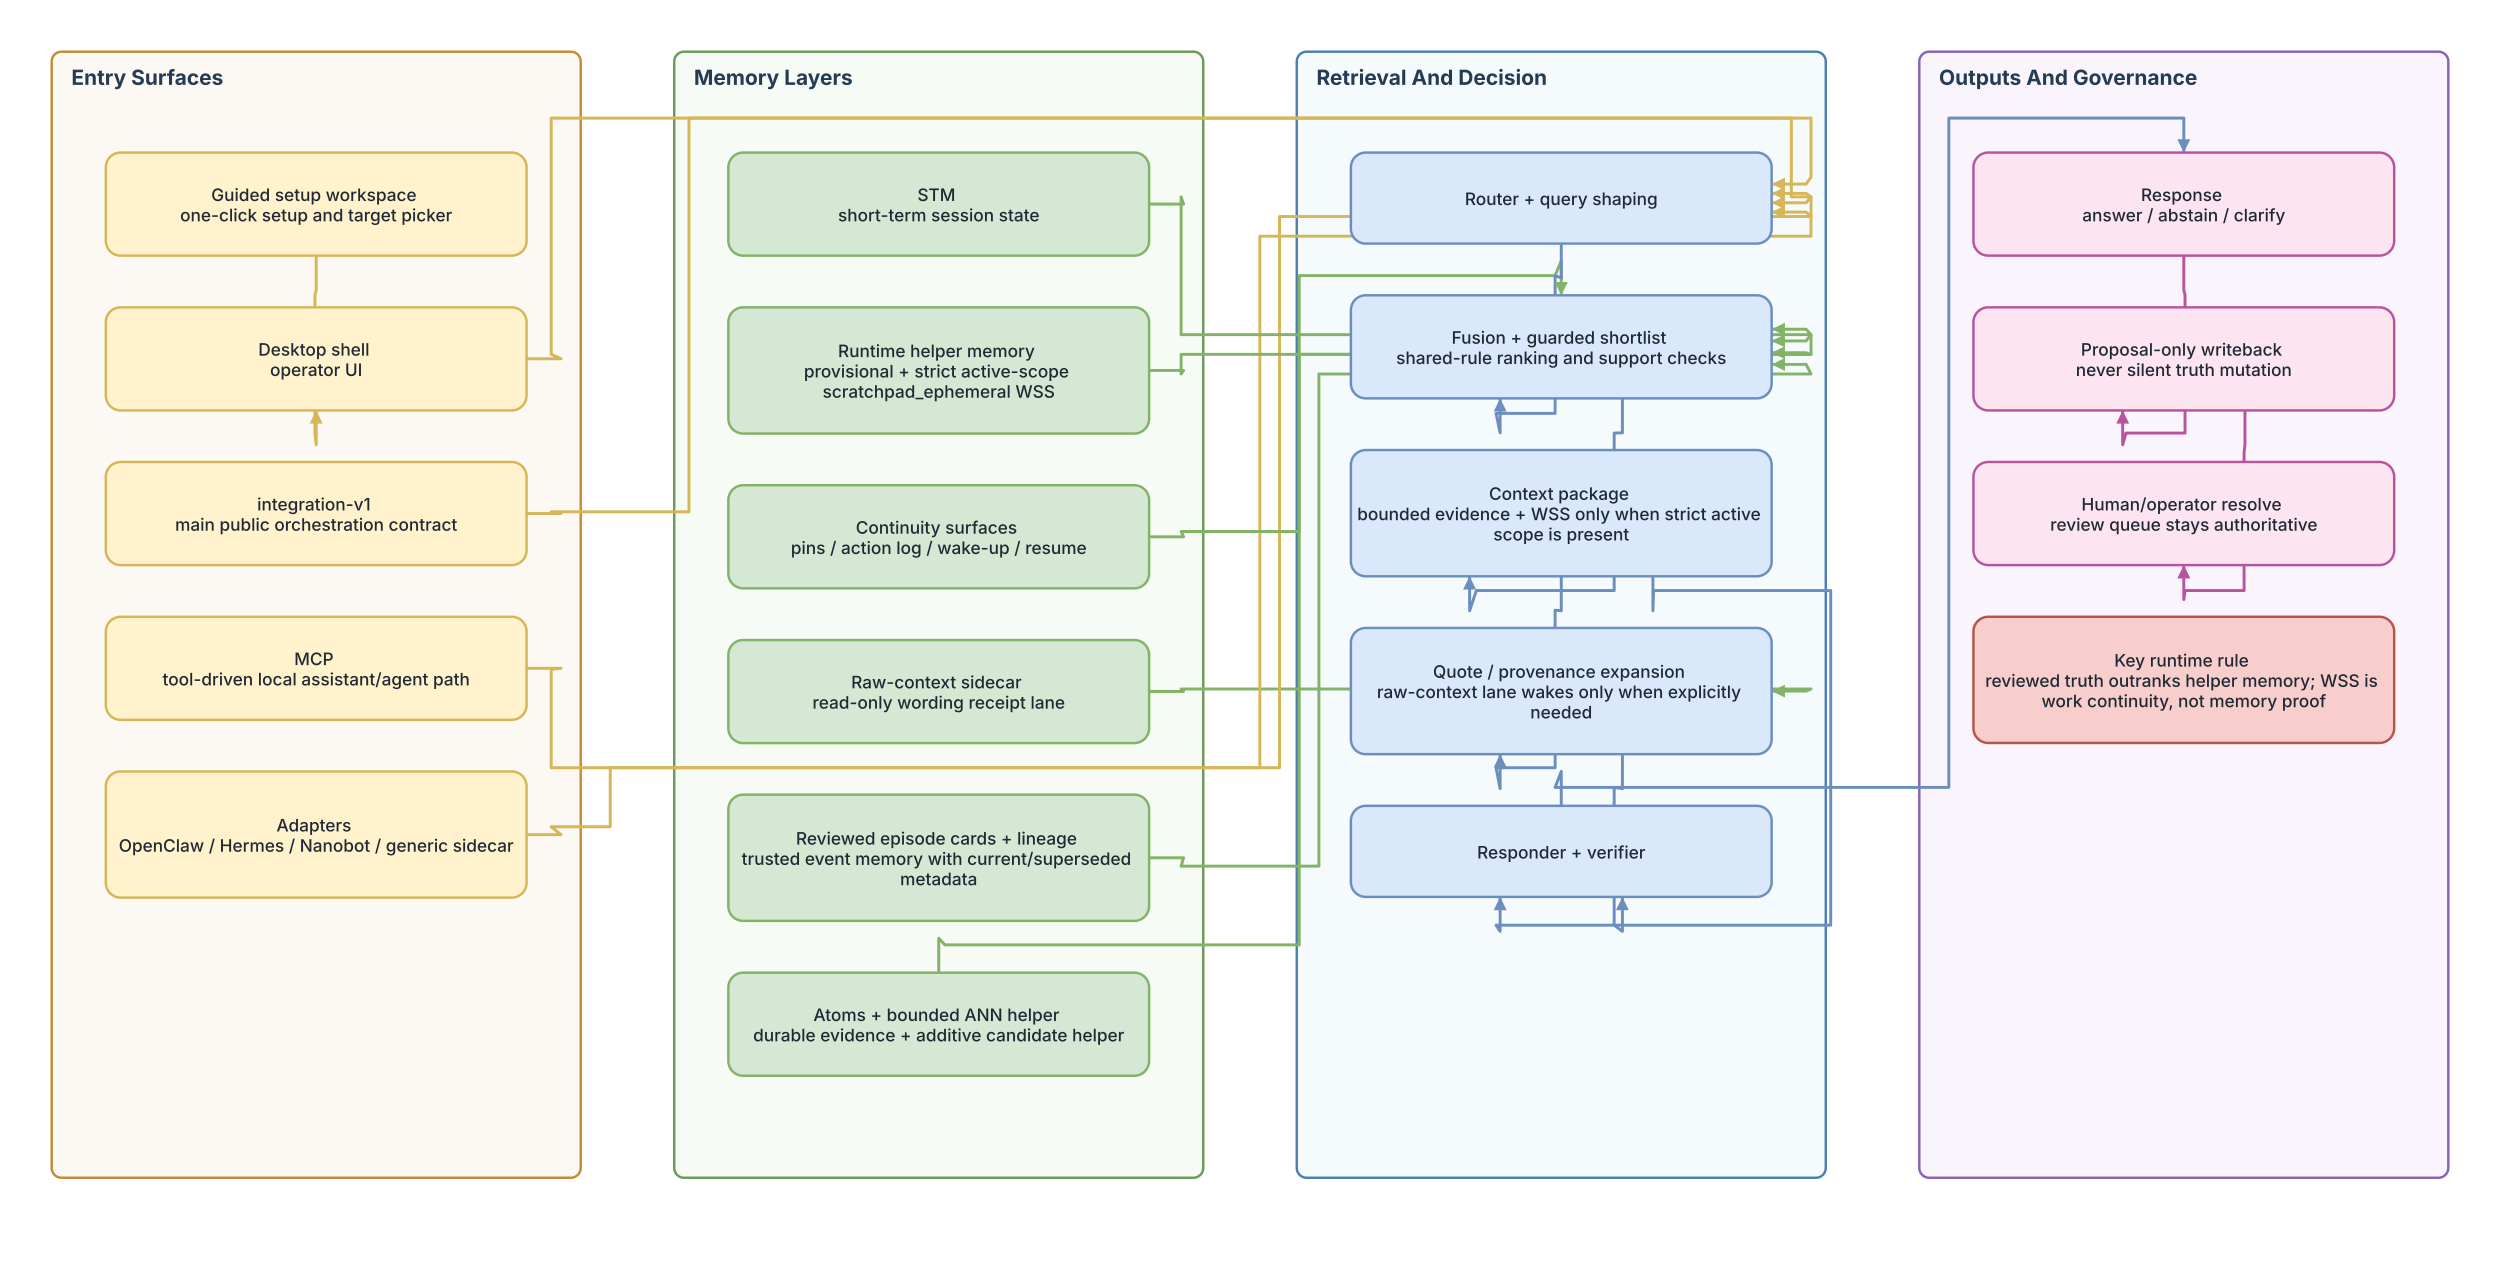
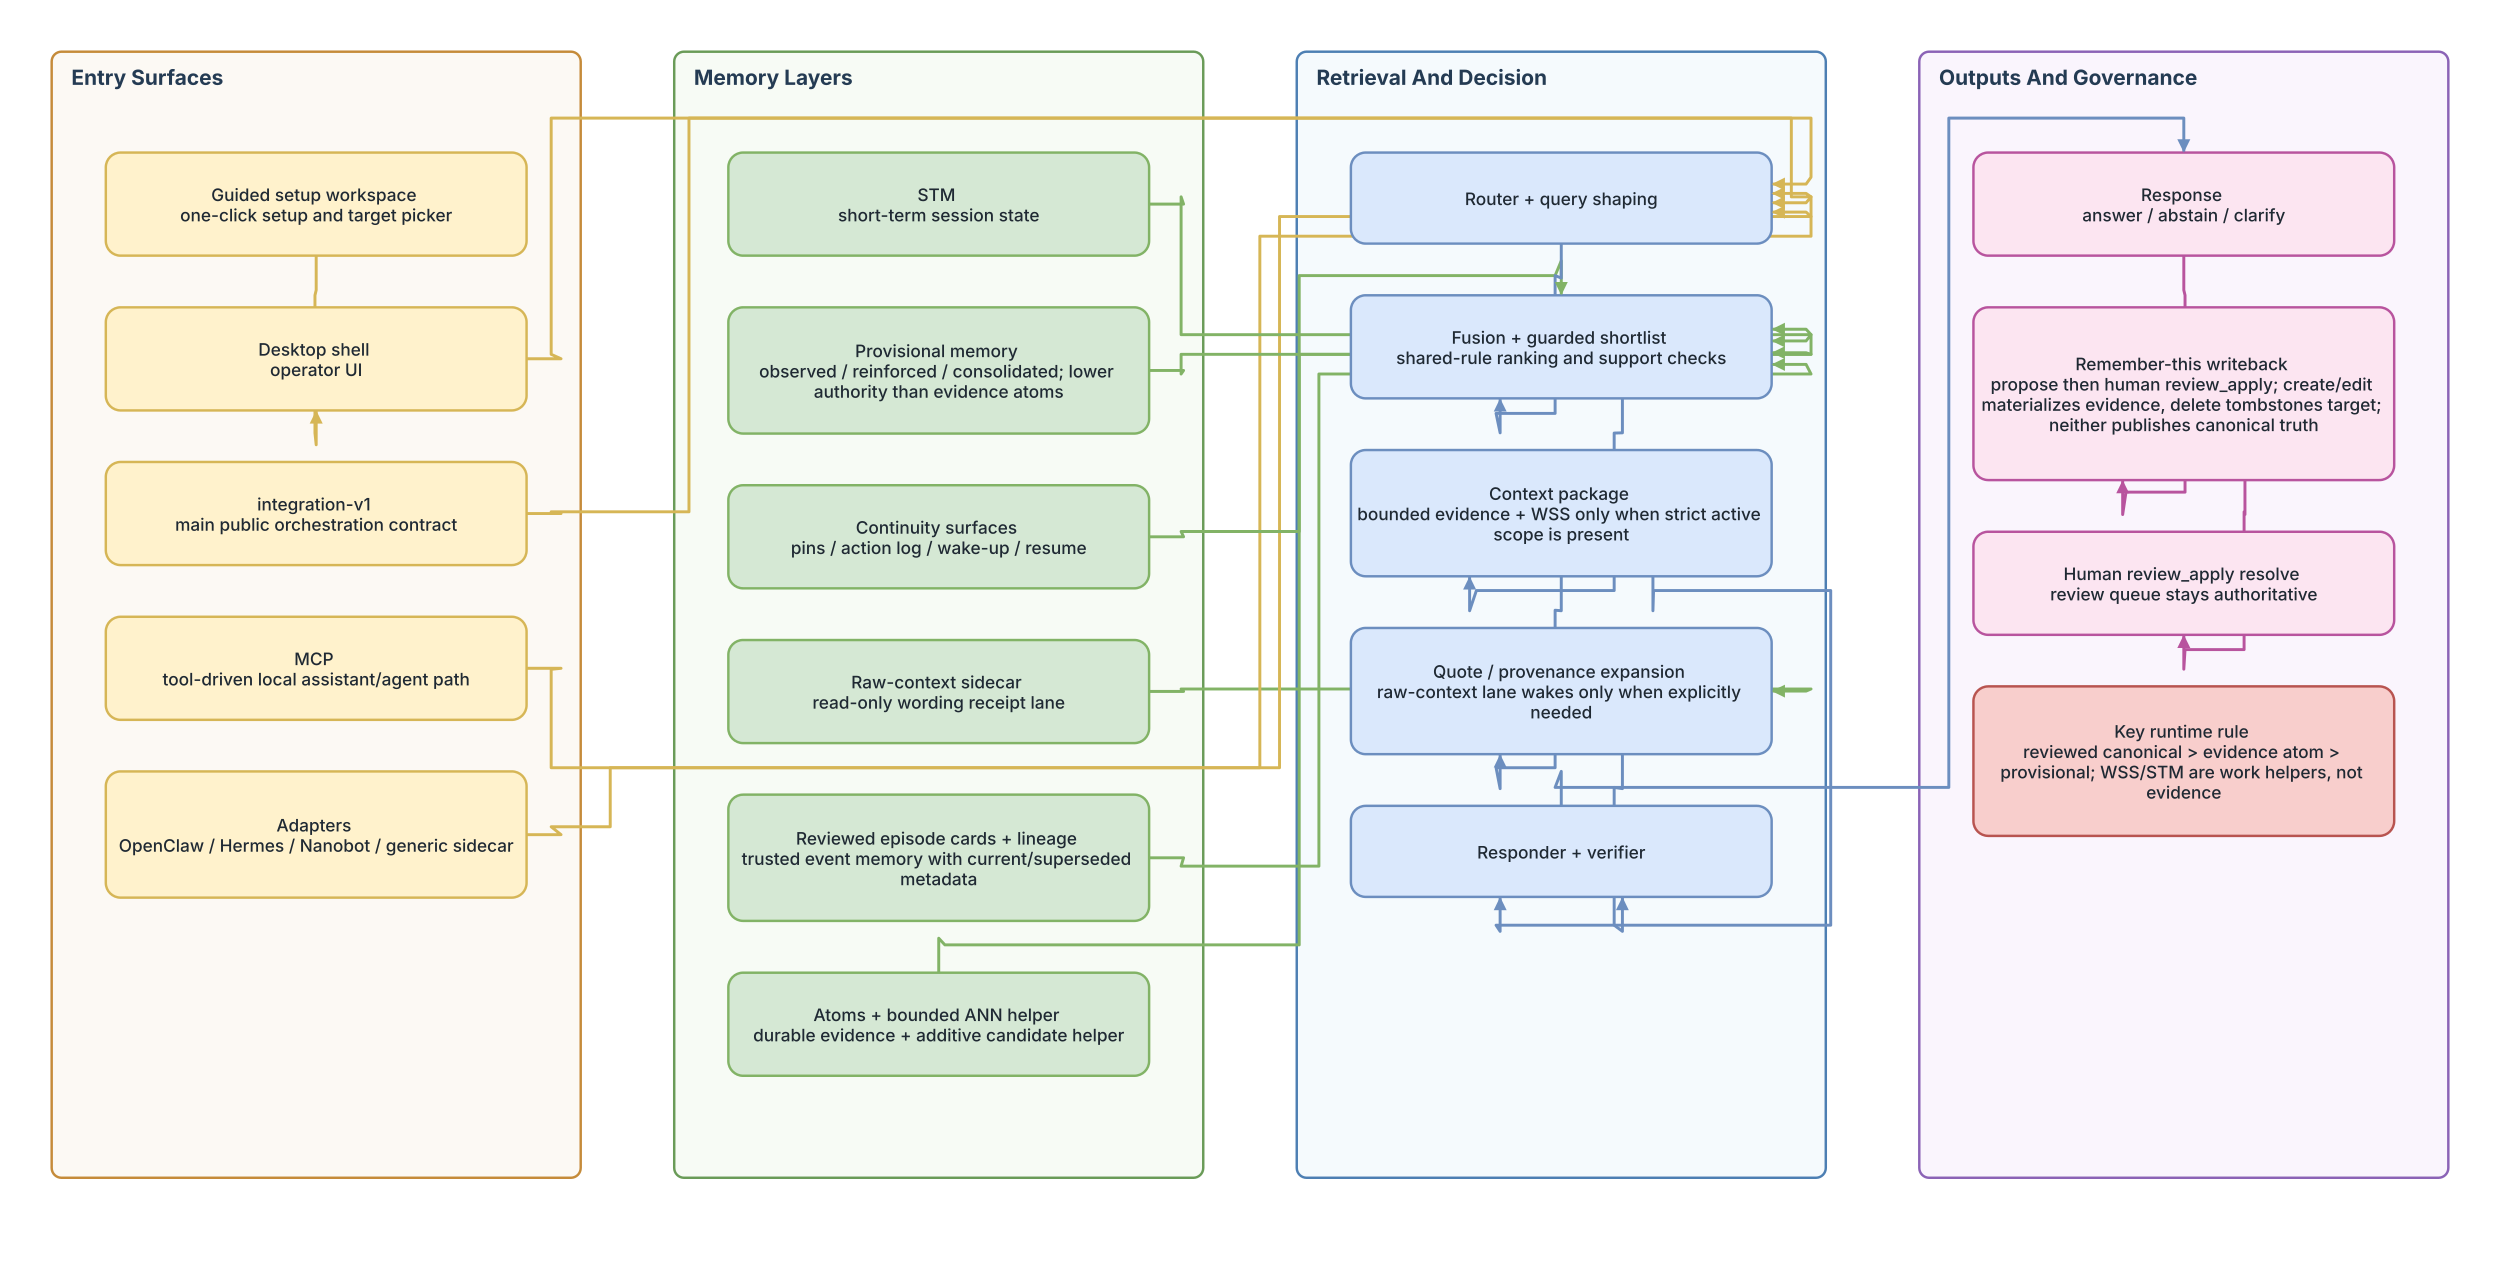
<svg xmlns="http://www.w3.org/2000/svg" width="2032" height="1042" viewBox="0 0 2032 1042" role="img" aria-label="Engineering Runtime And Integration">
  <rect width="100%" height="100%" fill="#ffffff" />
  <rect x="42.0" y="42.0" width="430.0" height="915.3" rx="8" fill="#f8f1e7" fill-opacity="0.48" stroke="#c58b3a" stroke-width="2" />
  <text x="58.0" y="69.0" font-family="Segoe UI, Inter, Arial, sans-serif" font-size="17" font-weight="700" fill="#243b53">Entry Surfaces</text>
  <rect x="548.0" y="42.0" width="430.0" height="915.3" rx="8" fill="#eef6ea" fill-opacity="0.48" stroke="#6a9b58" stroke-width="2" />
  <text x="564.0" y="69.0" font-family="Segoe UI, Inter, Arial, sans-serif" font-size="17" font-weight="700" fill="#243b53">Memory Layers</text>
  <rect x="1054.0" y="42.0" width="430.0" height="915.3" rx="8" fill="#eaf3fb" fill-opacity="0.48" stroke="#4d7fb3" stroke-width="2" />
  <text x="1070.0" y="69.0" font-family="Segoe UI, Inter, Arial, sans-serif" font-size="17" font-weight="700" fill="#243b53">Retrieval And Decision</text>
  <rect x="1560.0" y="42.0" width="430.0" height="915.3" rx="8" fill="#f4eafa" fill-opacity="0.48" stroke="#8b63b6" stroke-width="2" />
  <text x="1576.0" y="69.0" font-family="Segoe UI, Inter, Arial, sans-serif" font-size="17" font-weight="700" fill="#243b53">Outputs And Governance</text>
  <polyline points="934.0,562.0 962.0,562.0 960.0,560.0 1472.0,560.0 1468.0,561.7 1440.0,561.7" fill="none" stroke="#82b366" stroke-width="2.4" stroke-linejoin="round" stroke-linecap="round" />
  <polyline points="934.0,697.2 962.0,697.2 960.0,704.0 1072.0,704.0 1072.0,304.0 1472.0,304.0 1468.0,296.2 1440.0,296.2" fill="none" stroke="#82b366" stroke-width="2.4" stroke-linejoin="round" stroke-linecap="round" />
  <polyline points="763.0,790.6 763.0,762.6 768.0,768.0 1056.0,768.0 1056.0,224.0 1264.0,224.0 1269.0,212.0 1269.0,240.0" fill="none" stroke="#82b366" stroke-width="2.4" stroke-linejoin="round" stroke-linecap="round" />
  <polyline points="1269.0,198.0 1269.0,226.0 1264.0,224.0 1264.0,336.0 1216.0,336.0 1219.3,351.8 1219.3,323.8" fill="none" stroke="#6c8ebf" stroke-width="2.4" stroke-linejoin="round" stroke-linecap="round" />
  <polyline points="1318.7,323.8 1318.7,351.8 1312.0,352.0 1312.0,480.0 1200.0,480.0 1194.5,496.4 1194.5,468.4" fill="none" stroke="#6c8ebf" stroke-width="2.4" stroke-linejoin="round" stroke-linecap="round" />
  <polyline points="1269.0,468.4 1269.0,496.4 1264.0,496.0 1264.0,624.0 1216.0,624.0 1219.3,641.0 1219.3,613.0" fill="none" stroke="#6c8ebf" stroke-width="2.4" stroke-linejoin="round" stroke-linecap="round" />
  <polyline points="1343.5,468.4 1343.5,496.4 1344.0,480.0 1488.0,480.0 1488.0,752.0 1216.0,752.0 1219.3,757.0 1219.3,729.0" fill="none" stroke="#6c8ebf" stroke-width="2.4" stroke-linejoin="round" stroke-linecap="round" />
  <polyline points="1318.7,613.0 1318.7,641.0 1312.0,640.0 1312.0,752.0 1318.7,757.0 1318.7,729.0" fill="none" stroke="#6c8ebf" stroke-width="2.4" stroke-linejoin="round" stroke-linecap="round" />
  <polyline points="1269.0,655.0 1269.0,627.0 1264.0,640.0 1584.0,640.0 1584.0,96.0 1775.0,96.0 1775.0,124.0" fill="none" stroke="#6c8ebf" stroke-width="2.4" stroke-linejoin="round" stroke-linecap="round" />
-   <polyline points="1775.0,207.8 1775.0,235.8 1776.0,240.0 1776.0,352.0 1728.0,352.0 1725.3,361.5 1725.3,333.5" fill="none" stroke="#b8549e" stroke-width="2.4" stroke-linejoin="round" stroke-linecap="round" />
+   <polyline points="1775.0,207.8 1775.0,235.8 1776.0,240.0 1776.0,400.0 1728.0,400.0 1725.3,418.2 1725.3,390.2" fill="none" stroke="#b8549e" stroke-width="2.4" stroke-linejoin="round" stroke-linecap="round" />
  <polyline points="257.0,207.8 257.0,235.8 256.0,240.0 256.0,352.0 257.0,361.5 257.0,333.5" fill="none" stroke="#d6b656" stroke-width="2.4" stroke-linejoin="round" stroke-linecap="round" />
-   <polyline points="1824.7,333.5 1824.7,361.5 1824.0,368.0 1824.0,480.0 1776.0,480.0 1775.0,487.3 1775.0,459.3" fill="none" stroke="#b8549e" stroke-width="2.4" stroke-linejoin="round" stroke-linecap="round" />
+   <polyline points="1824.7,390.2 1824.7,418.2 1824.0,416.0 1824.0,528.0 1776.0,528.0 1775.0,543.9 1775.0,515.9" fill="none" stroke="#b8549e" stroke-width="2.4" stroke-linejoin="round" stroke-linecap="round" />
  <polyline points="428.0,291.6 456.0,291.6 448.0,288.0 448.0,96.0 1472.0,96.0 1472.0,144.0 1468.0,149.6 1440.0,149.6" fill="none" stroke="#d6b656" stroke-width="2.4" stroke-linejoin="round" stroke-linecap="round" />
  <polyline points="428.0,417.4 456.0,417.4 448.0,416.0 560.0,416.0 560.0,96.0 1456.0,96.0 1456.0,160.0 1472.0,160.0 1468.0,157.2 1440.0,157.2" fill="none" stroke="#d6b656" stroke-width="2.4" stroke-linejoin="round" stroke-linecap="round" />
  <polyline points="428.0,543.2 456.0,543.2 448.0,544.0 448.0,624.0 1040.0,624.0 1040.0,176.0 1472.0,176.0 1472.0,160.0 1468.0,164.8 1440.0,164.8" fill="none" stroke="#d6b656" stroke-width="2.4" stroke-linejoin="round" stroke-linecap="round" />
  <polyline points="428.0,678.4 456.0,678.4 448.0,672.0 496.0,672.0 496.0,624.0 1024.0,624.0 1024.0,192.0 1472.0,192.0 1472.0,176.0 1468.0,172.4 1440.0,172.4" fill="none" stroke="#d6b656" stroke-width="2.4" stroke-linejoin="round" stroke-linecap="round" />
  <polyline points="934.0,165.9 962.0,165.9 960.0,160.0 960.0,272.0 1472.0,272.0 1468.0,267.6 1440.0,267.6" fill="none" stroke="#82b366" stroke-width="2.4" stroke-linejoin="round" stroke-linecap="round" />
  <polyline points="934.0,301.1 962.0,301.1 960.0,304.0 960.0,288.0 1472.0,288.0 1472.0,272.0 1468.0,277.1 1440.0,277.1" fill="none" stroke="#82b366" stroke-width="2.4" stroke-linejoin="round" stroke-linecap="round" />
  <polyline points="934.0,436.3 962.0,436.3 960.0,432.0 1056.0,432.0 1056.0,288.0 1472.0,288.0 1468.0,286.7 1440.0,286.7" fill="none" stroke="#82b366" stroke-width="2.4" stroke-linejoin="round" stroke-linecap="round" />
  <rect x="86.0" y="124.0" width="342.0" height="83.8" rx="12" fill="#fff2cc" stroke="#d6b656" stroke-width="2" />
  <text text-anchor="middle" font-family="Segoe UI, Inter, Arial, sans-serif" font-size="14" font-weight="500" fill="#1f2933" x="257.0" y="163.4">
    <tspan x="257.0" dy="0.0">Guided setup workspace</tspan>
    <tspan x="257.0" dy="16.5">one-click setup and target picker</tspan>
  </text>
  <rect x="86.0" y="249.8" width="342.0" height="83.8" rx="12" fill="#fff2cc" stroke="#d6b656" stroke-width="2" />
  <text text-anchor="middle" font-family="Segoe UI, Inter, Arial, sans-serif" font-size="14" font-weight="500" fill="#1f2933" x="257.0" y="289.1">
    <tspan x="257.0" dy="0.0">Desktop shell</tspan>
    <tspan x="257.0" dy="16.5">operator UI</tspan>
  </text>
  <rect x="86.0" y="375.5" width="342.0" height="83.8" rx="12" fill="#fff2cc" stroke="#d6b656" stroke-width="2" />
  <text text-anchor="middle" font-family="Segoe UI, Inter, Arial, sans-serif" font-size="14" font-weight="500" fill="#1f2933" x="257.0" y="414.9">
    <tspan x="257.0" dy="0.0">integration-v1</tspan>
    <tspan x="257.0" dy="16.5">main public orchestration contract</tspan>
  </text>
  <rect x="86.0" y="501.3" width="342.0" height="83.8" rx="12" fill="#fff2cc" stroke="#d6b656" stroke-width="2" />
  <text text-anchor="middle" font-family="Segoe UI, Inter, Arial, sans-serif" font-size="14" font-weight="500" fill="#1f2933" x="257.0" y="540.6">
    <tspan x="257.0" dy="0.0">MCP</tspan>
    <tspan x="257.0" dy="16.5">tool-driven local assistant/agent path</tspan>
  </text>
  <rect x="86.0" y="627.0" width="342.0" height="102.6" rx="12" fill="#fff2cc" stroke="#d6b656" stroke-width="2" />
  <text text-anchor="middle" font-family="Segoe UI, Inter, Arial, sans-serif" font-size="14" font-weight="500" fill="#1f2933" x="257.0" y="675.8">
    <tspan x="257.0" dy="0.0">Adapters</tspan>
    <tspan x="257.0" dy="16.5">OpenClaw / Hermes / Nanobot / generic sidecar</tspan>
  </text>
  <rect x="592.0" y="124.0" width="342.0" height="83.8" rx="12" fill="#d5e8d4" stroke="#82b366" stroke-width="2" />
  <text text-anchor="middle" font-family="Segoe UI, Inter, Arial, sans-serif" font-size="14" font-weight="500" fill="#1f2933" x="763.0" y="163.4">
    <tspan x="763.0" dy="0.0">STM</tspan>
    <tspan x="763.0" dy="16.5">short-term session state</tspan>
  </text>
  <rect x="592.0" y="249.8" width="342.0" height="102.6" rx="12" fill="#d5e8d4" stroke="#82b366" stroke-width="2" />
  <text text-anchor="middle" font-family="Segoe UI, Inter, Arial, sans-serif" font-size="14" font-weight="500" fill="#1f2933" x="763.0" y="290.3">
-     <tspan x="763.0" dy="0.0">Runtime helper memory</tspan>
-     <tspan x="763.0" dy="16.5">provisional + strict active-scope</tspan>
-     <tspan x="763.0" dy="16.5">scratchpad_ephemeral WSS</tspan>
+     <tspan x="763.0" dy="0.0">Provisional memory</tspan>
+     <tspan x="763.0" dy="16.5">observed / reinforced / consolidated; lower</tspan>
+     <tspan x="763.0" dy="16.5">authority than evidence atoms</tspan>
  </text>
  <rect x="592.0" y="394.4" width="342.0" height="83.8" rx="12" fill="#d5e8d4" stroke="#82b366" stroke-width="2" />
  <text text-anchor="middle" font-family="Segoe UI, Inter, Arial, sans-serif" font-size="14" font-weight="500" fill="#1f2933" x="763.0" y="433.8">
    <tspan x="763.0" dy="0.0">Continuity surfaces</tspan>
    <tspan x="763.0" dy="16.5">pins / action log / wake-up / resume</tspan>
  </text>
  <rect x="592.0" y="520.2" width="342.0" height="83.8" rx="12" fill="#d5e8d4" stroke="#82b366" stroke-width="2" />
  <text text-anchor="middle" font-family="Segoe UI, Inter, Arial, sans-serif" font-size="14" font-weight="500" fill="#1f2933" x="763.0" y="559.5">
    <tspan x="763.0" dy="0.0">Raw-context sidecar</tspan>
    <tspan x="763.0" dy="16.5">read-only wording receipt lane</tspan>
  </text>
  <rect x="592.0" y="645.9" width="342.0" height="102.6" rx="12" fill="#d5e8d4" stroke="#82b366" stroke-width="2" />
  <text text-anchor="middle" font-family="Segoe UI, Inter, Arial, sans-serif" font-size="14" font-weight="500" fill="#1f2933" x="763.0" y="686.5">
    <tspan x="763.0" dy="0.0">Reviewed episode cards + lineage</tspan>
    <tspan x="763.0" dy="16.5">trusted event memory with current/superseded</tspan>
    <tspan x="763.0" dy="16.5">metadata</tspan>
  </text>
  <rect x="592.0" y="790.6" width="342.0" height="83.8" rx="12" fill="#d5e8d4" stroke="#82b366" stroke-width="2" />
  <text text-anchor="middle" font-family="Segoe UI, Inter, Arial, sans-serif" font-size="14" font-weight="500" fill="#1f2933" x="763.0" y="829.9">
    <tspan x="763.0" dy="0.0">Atoms + bounded ANN helper</tspan>
    <tspan x="763.0" dy="16.5">durable evidence + additive candidate helper</tspan>
  </text>
  <rect x="1098.0" y="124.0" width="342.0" height="74.0" rx="12" fill="#dae8fc" stroke="#6c8ebf" stroke-width="2" />
  <text text-anchor="middle" font-family="Segoe UI, Inter, Arial, sans-serif" font-size="14" font-weight="500" fill="#1f2933" x="1269.0" y="166.7">
    <tspan x="1269.0" dy="0.0">Router + query shaping</tspan>
  </text>
  <rect x="1098.0" y="240.0" width="342.0" height="83.8" rx="12" fill="#dae8fc" stroke="#6c8ebf" stroke-width="2" />
  <text text-anchor="middle" font-family="Segoe UI, Inter, Arial, sans-serif" font-size="14" font-weight="500" fill="#1f2933" x="1269.0" y="279.4">
    <tspan x="1269.0" dy="0.0">Fusion + guarded shortlist</tspan>
    <tspan x="1269.0" dy="16.5">shared-rule ranking and support checks</tspan>
  </text>
  <rect x="1098.0" y="365.8" width="342.0" height="102.6" rx="12" fill="#dae8fc" stroke="#6c8ebf" stroke-width="2" />
  <text text-anchor="middle" font-family="Segoe UI, Inter, Arial, sans-serif" font-size="14" font-weight="500" fill="#1f2933" x="1269.0" y="406.3">
    <tspan x="1269.0" dy="0.0">Context package</tspan>
    <tspan x="1269.0" dy="16.5">bounded evidence + WSS only when strict active</tspan>
    <tspan x="1269.0" dy="16.5">scope is present</tspan>
  </text>
  <rect x="1098.0" y="510.4" width="342.0" height="102.6" rx="12" fill="#dae8fc" stroke="#6c8ebf" stroke-width="2" />
  <text text-anchor="middle" font-family="Segoe UI, Inter, Arial, sans-serif" font-size="14" font-weight="500" fill="#1f2933" x="1269.0" y="550.9">
    <tspan x="1269.0" dy="0.0">Quote / provenance expansion</tspan>
    <tspan x="1269.0" dy="16.5">raw-context lane wakes only when explicitly</tspan>
    <tspan x="1269.0" dy="16.5">needed</tspan>
  </text>
  <rect x="1098.0" y="655.0" width="342.0" height="74.0" rx="12" fill="#dae8fc" stroke="#6c8ebf" stroke-width="2" />
  <text text-anchor="middle" font-family="Segoe UI, Inter, Arial, sans-serif" font-size="14" font-weight="500" fill="#1f2933" x="1269.0" y="697.8">
    <tspan x="1269.0" dy="0.0">Responder + verifier</tspan>
  </text>
  <rect x="1604.0" y="124.0" width="342.0" height="83.8" rx="12" fill="#fce5f1" stroke="#b8549e" stroke-width="2" />
  <text text-anchor="middle" font-family="Segoe UI, Inter, Arial, sans-serif" font-size="14" font-weight="500" fill="#1f2933" x="1775.0" y="163.4">
    <tspan x="1775.0" dy="0.0">Response</tspan>
    <tspan x="1775.0" dy="16.5">answer / abstain / clarify</tspan>
  </text>
-   <rect x="1604.0" y="249.8" width="342.0" height="83.8" rx="12" fill="#fce5f1" stroke="#b8549e" stroke-width="2" />
-   <text text-anchor="middle" font-family="Segoe UI, Inter, Arial, sans-serif" font-size="14" font-weight="500" fill="#1f2933" x="1775.0" y="289.1">
-     <tspan x="1775.0" dy="0.0">Proposal-only writeback</tspan>
-     <tspan x="1775.0" dy="16.5">never silent truth mutation</tspan>
+   <rect x="1604.0" y="249.8" width="342.0" height="140.4" rx="12" fill="#fce5f1" stroke="#b8549e" stroke-width="2" />
+   <text text-anchor="middle" font-family="Segoe UI, Inter, Arial, sans-serif" font-size="14" font-weight="500" fill="#1f2933" x="1775.0" y="300.9">
+     <tspan x="1775.0" dy="0.0">Remember-this writeback</tspan>
+     <tspan x="1775.0" dy="16.5">propose then human review_apply; create/edit</tspan>
+     <tspan x="1775.0" dy="16.5">materializes evidence, delete tombstones target;</tspan>
+     <tspan x="1775.0" dy="16.5">neither publishes canonical truth</tspan>
  </text>
-   <rect x="1604.0" y="375.5" width="342.0" height="83.8" rx="12" fill="#fce5f1" stroke="#b8549e" stroke-width="2" />
-   <text text-anchor="middle" font-family="Segoe UI, Inter, Arial, sans-serif" font-size="14" font-weight="500" fill="#1f2933" x="1775.0" y="414.9">
-     <tspan x="1775.0" dy="0.0">Human/operator resolve</tspan>
+   <rect x="1604.0" y="432.2" width="342.0" height="83.8" rx="12" fill="#fce5f1" stroke="#b8549e" stroke-width="2" />
+   <text text-anchor="middle" font-family="Segoe UI, Inter, Arial, sans-serif" font-size="14" font-weight="500" fill="#1f2933" x="1775.0" y="471.5">
+     <tspan x="1775.0" dy="0.0">Human review_apply resolve</tspan>
    <tspan x="1775.0" dy="16.5">review queue stays authoritative</tspan>
  </text>
-   <rect x="1604.0" y="501.3" width="342.0" height="102.6" rx="12" fill="#f8cecc" stroke="#b85450" stroke-width="2" />
-   <text text-anchor="middle" font-family="Segoe UI, Inter, Arial, sans-serif" font-size="14" font-weight="500" fill="#1f2933" x="1775.0" y="541.8">
+   <rect x="1604.0" y="557.9" width="342.0" height="121.5" rx="12" fill="#f8cecc" stroke="#b85450" stroke-width="2" />
+   <text text-anchor="middle" font-family="Segoe UI, Inter, Arial, sans-serif" font-size="14" font-weight="500" fill="#1f2933" x="1775.0" y="599.6">
    <tspan x="1775.0" dy="0.0">Key runtime rule</tspan>
-     <tspan x="1775.0" dy="16.5">reviewed truth outranks helper memory; WSS is</tspan>
-     <tspan x="1775.0" dy="16.5">work continuity, not memory proof</tspan>
+     <tspan x="1775.0" dy="16.5">reviewed canonical &gt; evidence atom &gt;</tspan>
+     <tspan x="1775.0" dy="16.5">provisional; WSS/STM are work helpers, not</tspan>
+     <tspan x="1775.0" dy="16.5">evidence</tspan>
  </text>
  <polygon points="1440.0,561.7 1450.8,556.5 1450.8,567.0" fill="#82b366" />
  <polygon points="1440.0,296.2 1450.8,290.9 1450.8,301.5" fill="#82b366" />
  <polygon points="1269.0,240.0 1263.7,229.2 1274.3,229.2" fill="#82b366" />
  <polygon points="1219.3,323.8 1224.6,334.5 1214.1,334.5" fill="#6c8ebf" />
  <polygon points="1194.5,468.4 1199.8,479.2 1189.2,479.2" fill="#6c8ebf" />
  <polygon points="1219.3,613.0 1224.6,623.8 1214.1,623.8" fill="#6c8ebf" />
  <polygon points="1219.3,729.0 1224.6,739.8 1214.1,739.8" fill="#6c8ebf" />
  <polygon points="1318.7,729.0 1323.9,739.8 1313.4,739.8" fill="#6c8ebf" />
  <polygon points="1775.0,124.0 1769.7,113.2 1780.3,113.2" fill="#6c8ebf" />
-   <polygon points="1725.3,333.5 1730.6,344.3 1720.1,344.3" fill="#b8549e" />
+   <polygon points="1725.3,390.2 1730.6,400.9 1720.1,400.9" fill="#b8549e" />
  <polygon points="257.0,333.5 262.3,344.3 251.7,344.3" fill="#d6b656" />
-   <polygon points="1775.0,459.3 1780.3,470.1 1769.7,470.1" fill="#b8549e" />
+   <polygon points="1775.0,515.9 1780.3,526.7 1769.7,526.7" fill="#b8549e" />
  <polygon points="1440.0,149.6 1450.8,144.3 1450.8,154.9" fill="#d6b656" />
  <polygon points="1440.0,157.2 1450.8,151.9 1450.8,162.5" fill="#d6b656" />
  <polygon points="1440.0,164.8 1450.8,159.5 1450.8,170.1" fill="#d6b656" />
  <polygon points="1440.0,172.4 1450.8,167.1 1450.8,177.7" fill="#d6b656" />
  <polygon points="1440.0,267.6 1450.8,262.3 1450.8,272.8" fill="#82b366" />
  <polygon points="1440.0,277.1 1450.8,271.8 1450.8,282.4" fill="#82b366" />
  <polygon points="1440.0,286.7 1450.8,281.4 1450.8,291.9" fill="#82b366" />
</svg>
